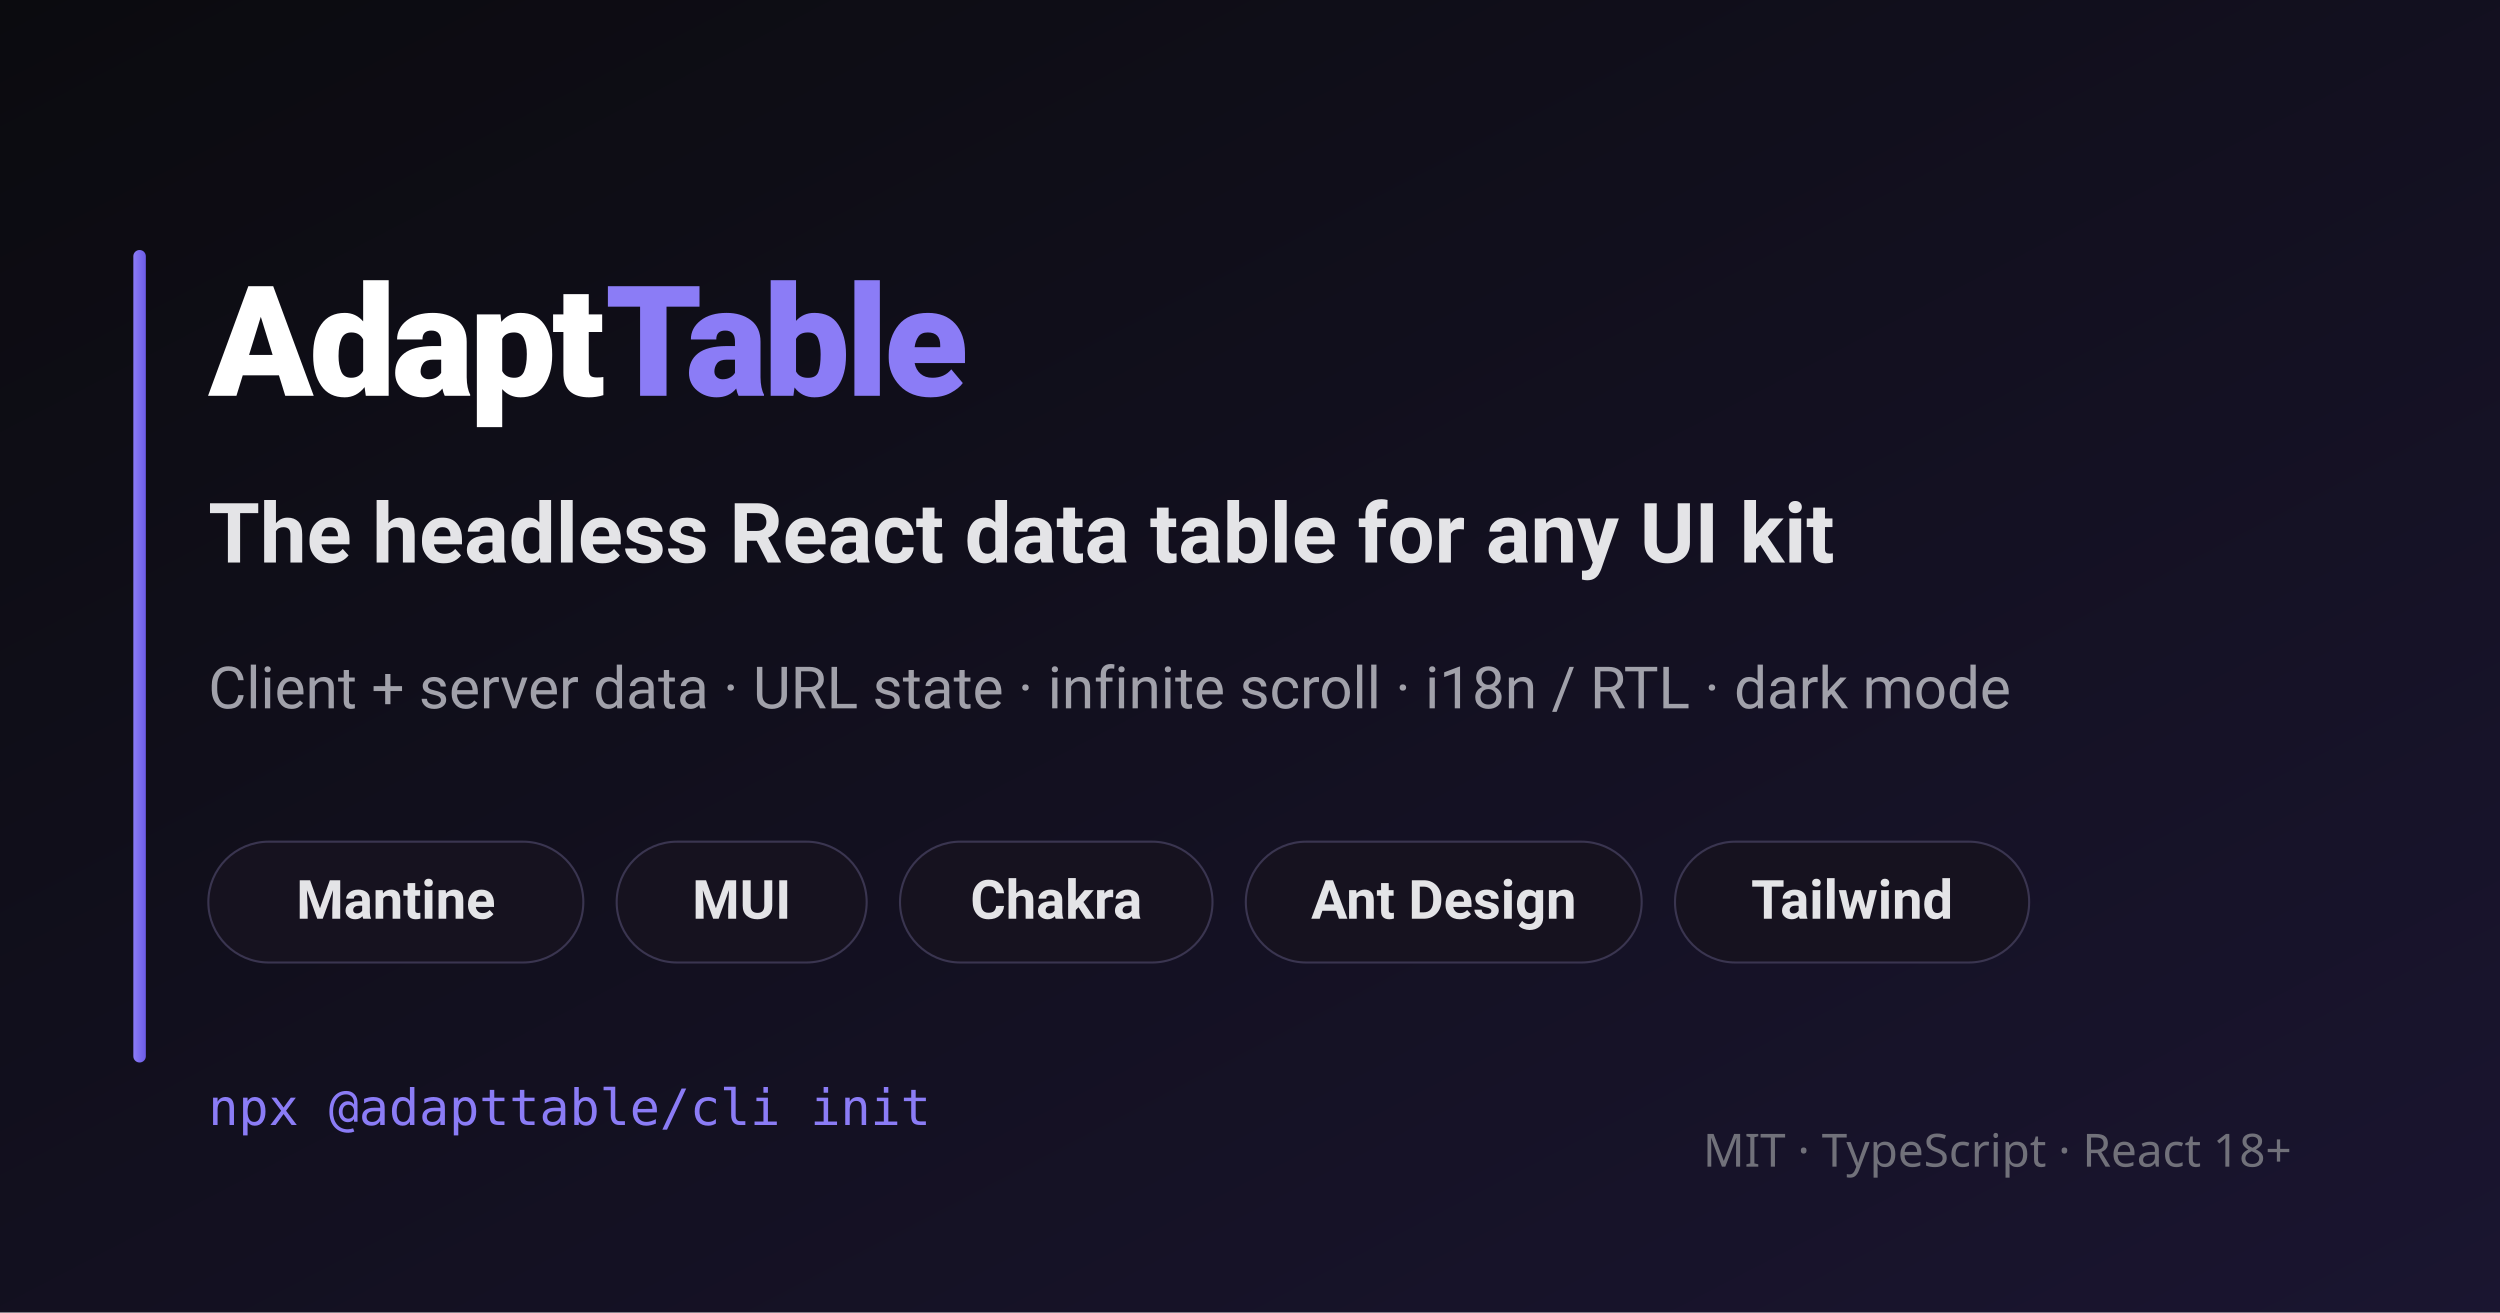
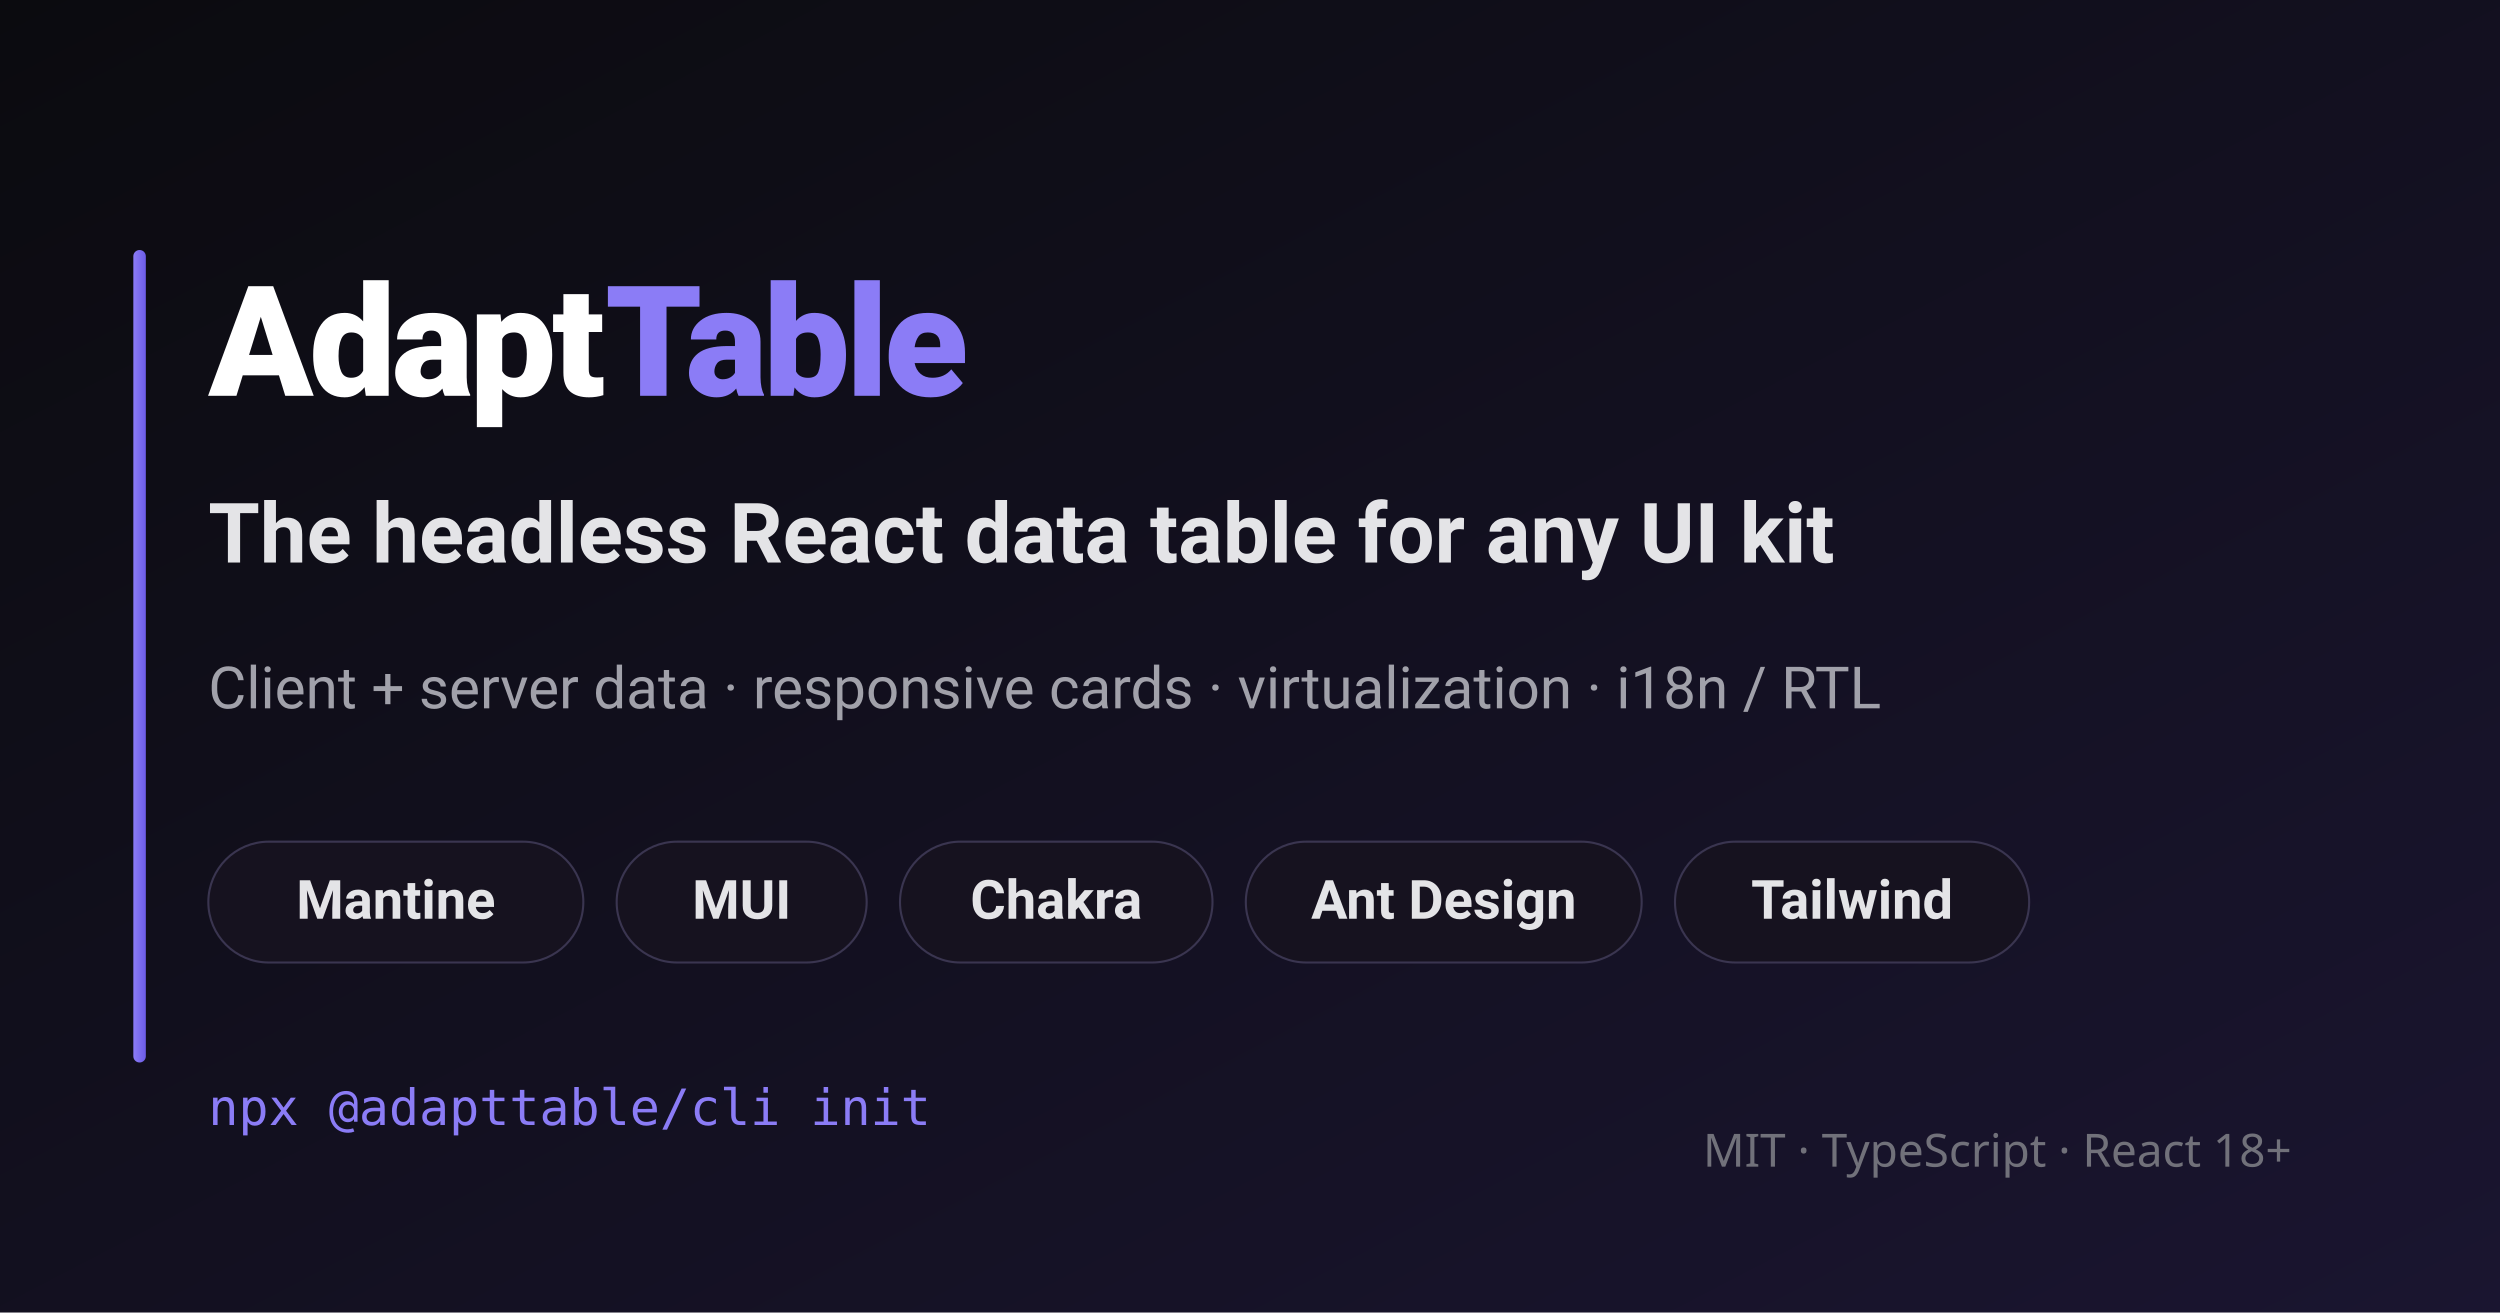
<svg xmlns="http://www.w3.org/2000/svg" width="1200" height="630" viewBox="0 0 1200 630" role="img" aria-label="AdaptTable — the headless React data table for any UI kit">
  <defs>
    <linearGradient id="bg" x1="0" y1="0" x2="1" y2="1">
      <stop offset="0" stop-color="#0b0b0f" />
      <stop offset="1" stop-color="#1a1530" />
    </linearGradient>
    <linearGradient id="accent" x1="0" y1="0" x2="1" y2="0">
      <stop offset="0" stop-color="#8b7cf6" />
      <stop offset="1" stop-color="#6c5ce7" />
    </linearGradient>
  </defs>
  <rect width="1200" height="630" fill="url(#bg)" />
  <rect x="64" y="120" width="6" height="390" rx="3" fill="url(#accent)" />
  <text x="100" y="190" font-family="system-ui, -apple-system, Segoe UI, Roboto, sans-serif" font-size="74" font-weight="800" fill="#ffffff" letter-spacing="-2">Adapt<tspan fill="#8b7cf6">Table</tspan>
  </text>
  <text x="100" y="270" font-family="system-ui, -apple-system, Segoe UI, Roboto, sans-serif" font-size="40" font-weight="600" fill="#e4e4e7">The headless React data table for any UI kit</text>
-   <text x="100" y="340" font-family="system-ui, -apple-system, Segoe UI, Roboto, sans-serif" font-size="28" fill="#a1a1aa">Client + server data · URL state · infinite scroll · i18n / RTL · dark mode</text>
+   <text x="100" y="340" font-family="system-ui, -apple-system, Segoe UI, Roboto, sans-serif" font-size="28" fill="#a1a1aa">Client + server data · responsive cards · virtualization · i18n / RTL</text>
  <g font-family="system-ui, -apple-system, Segoe UI, Roboto, sans-serif" font-size="26" font-weight="600">
    <rect x="100" y="404" width="180" height="58" rx="29" fill="#16121f" stroke="#3a3550" />
    <text x="190" y="441" fill="#e4e4e7" text-anchor="middle">Mantine</text>
    <rect x="296" y="404" width="120" height="58" rx="29" fill="#16121f" stroke="#3a3550" />
    <text x="356" y="441" fill="#e4e4e7" text-anchor="middle">MUI</text>
    <rect x="432" y="404" width="150" height="58" rx="29" fill="#16121f" stroke="#3a3550" />
    <text x="507" y="441" fill="#e4e4e7" text-anchor="middle">Chakra</text>
    <rect x="598" y="404" width="190" height="58" rx="29" fill="#16121f" stroke="#3a3550" />
    <text x="693" y="441" fill="#e4e4e7" text-anchor="middle">Ant Design</text>
    <rect x="804" y="404" width="170" height="58" rx="29" fill="#16121f" stroke="#3a3550" />
    <text x="889" y="441" fill="#e4e4e7" text-anchor="middle">Tailwind</text>
  </g>
  <text x="100" y="540" font-family="ui-monospace, SFMono-Regular, Menlo, monospace" font-size="24" fill="#8b7cf6">npx @adapttable/cli init</text>
  <text x="1100" y="560" font-family="system-ui, sans-serif" font-size="22" fill="#71717a" text-anchor="end">MIT · TypeScript · React 18+</text>
</svg>
